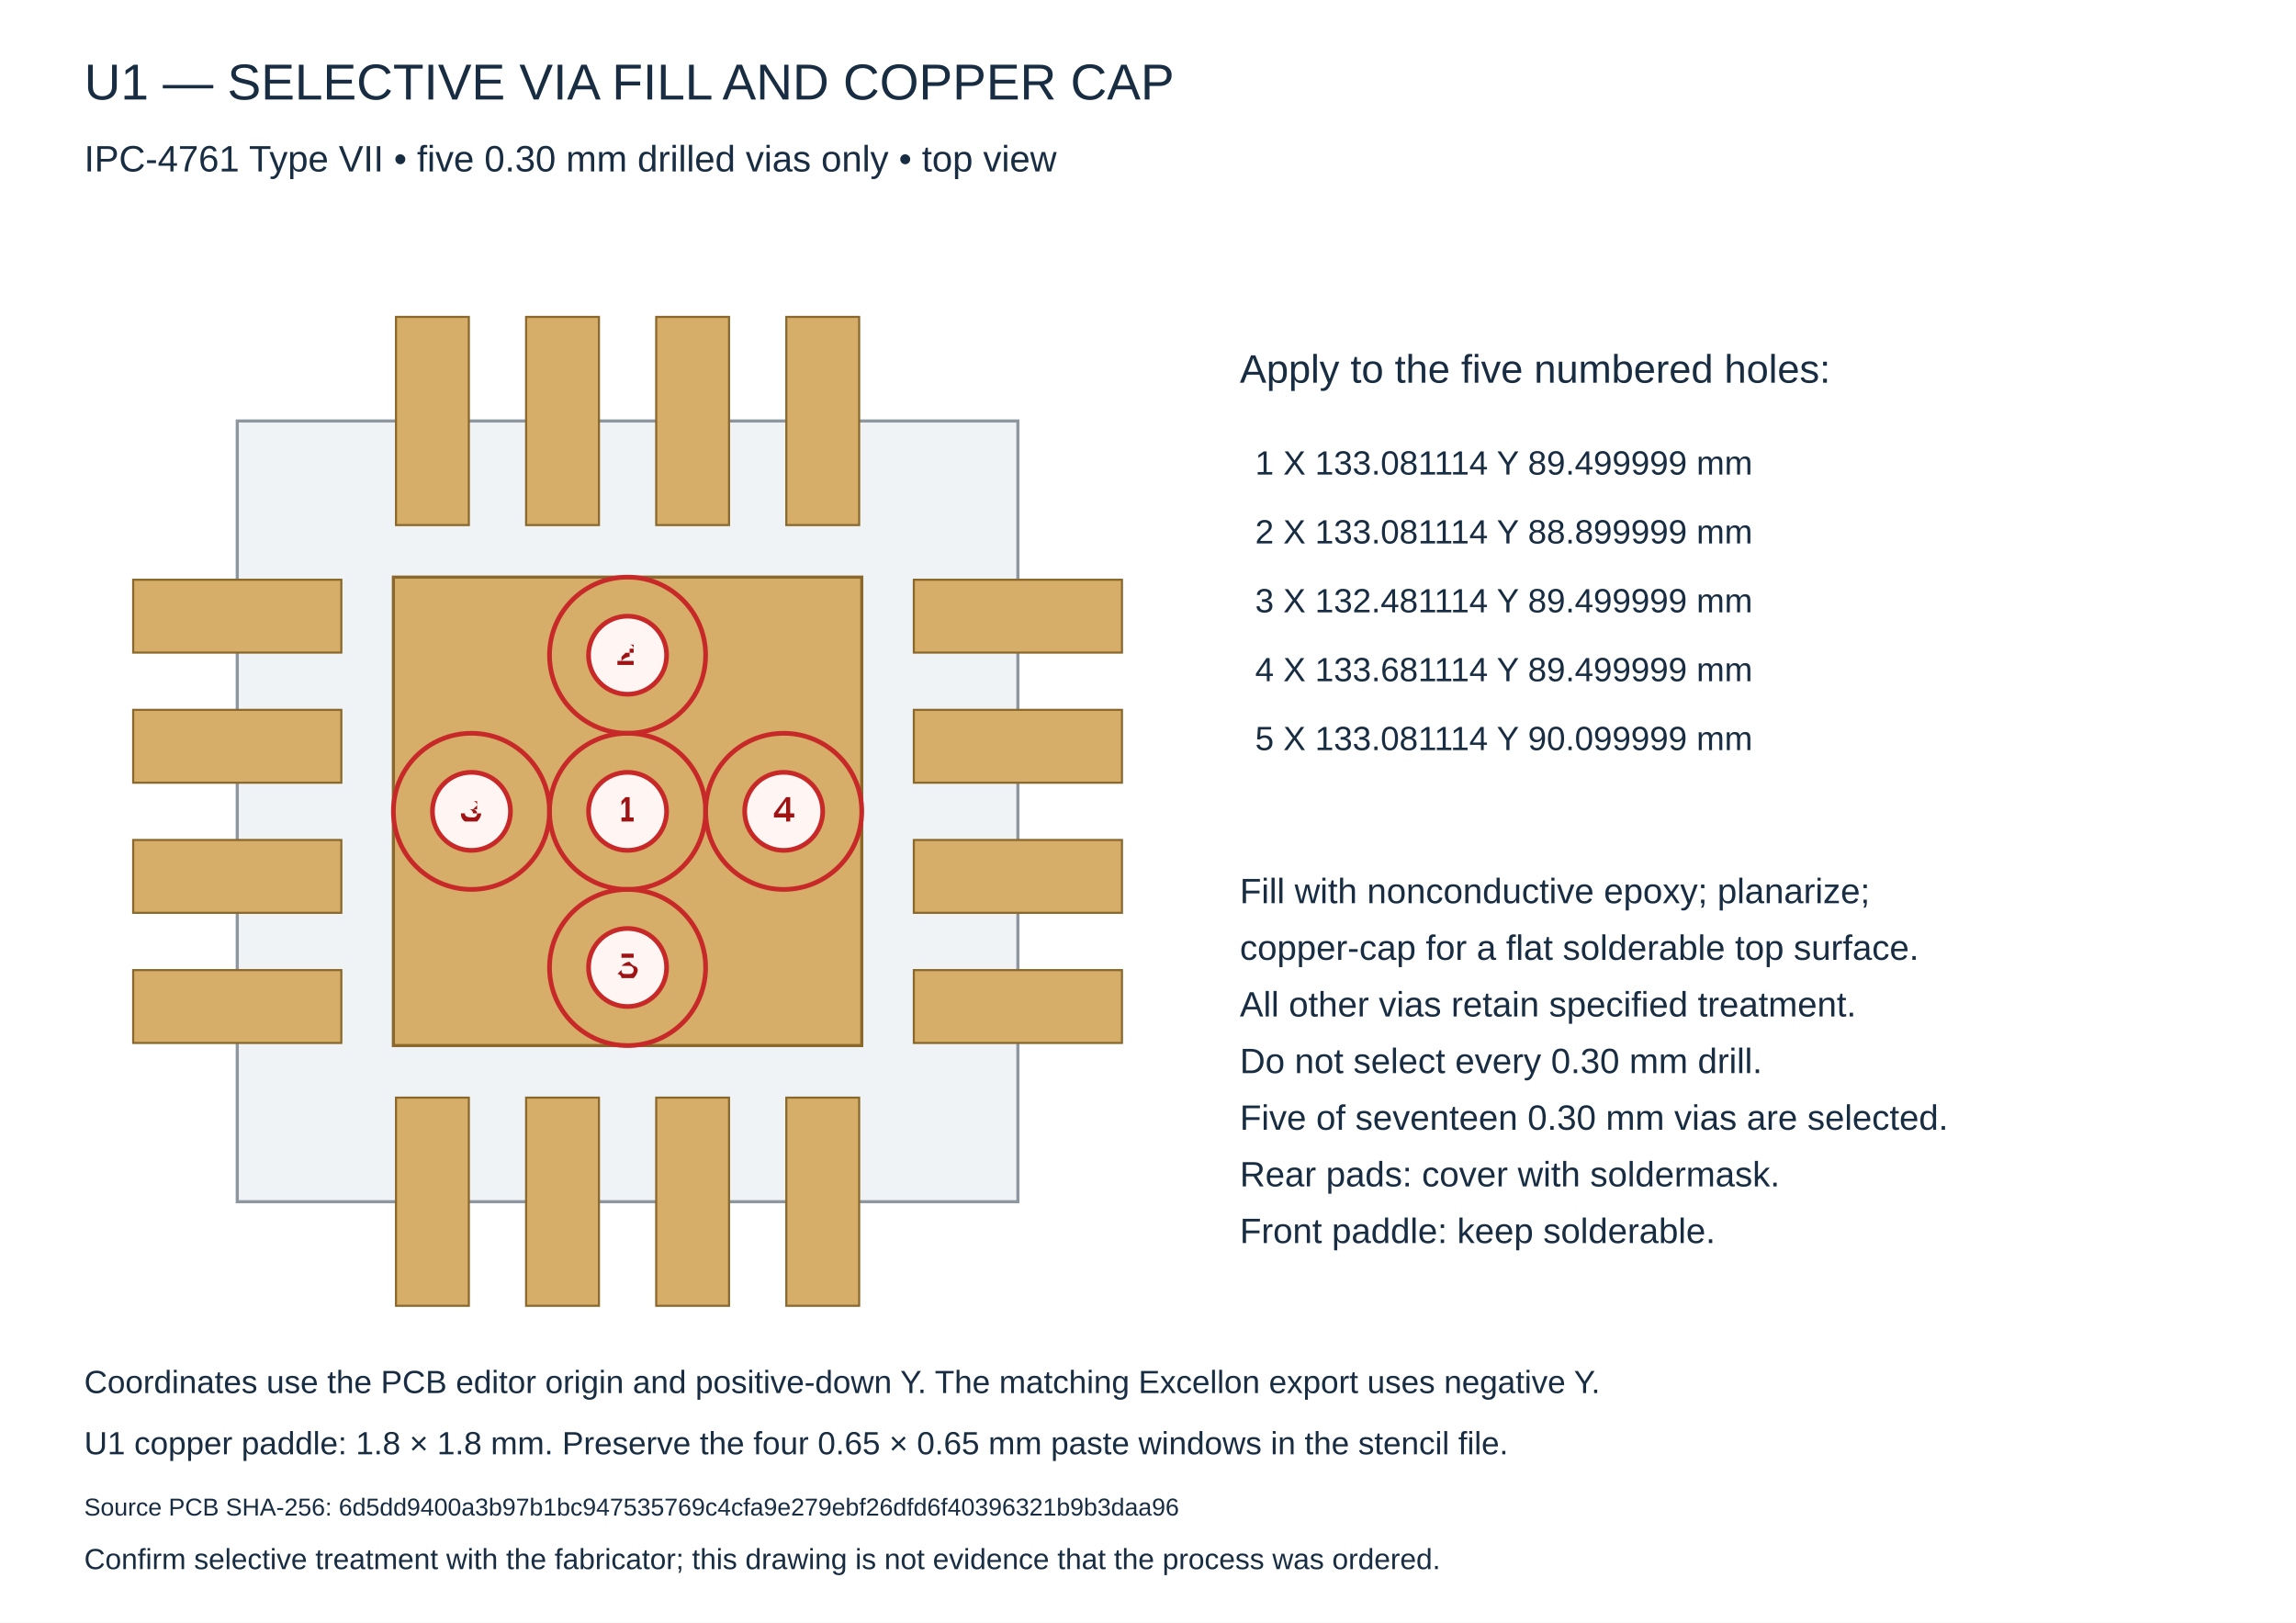
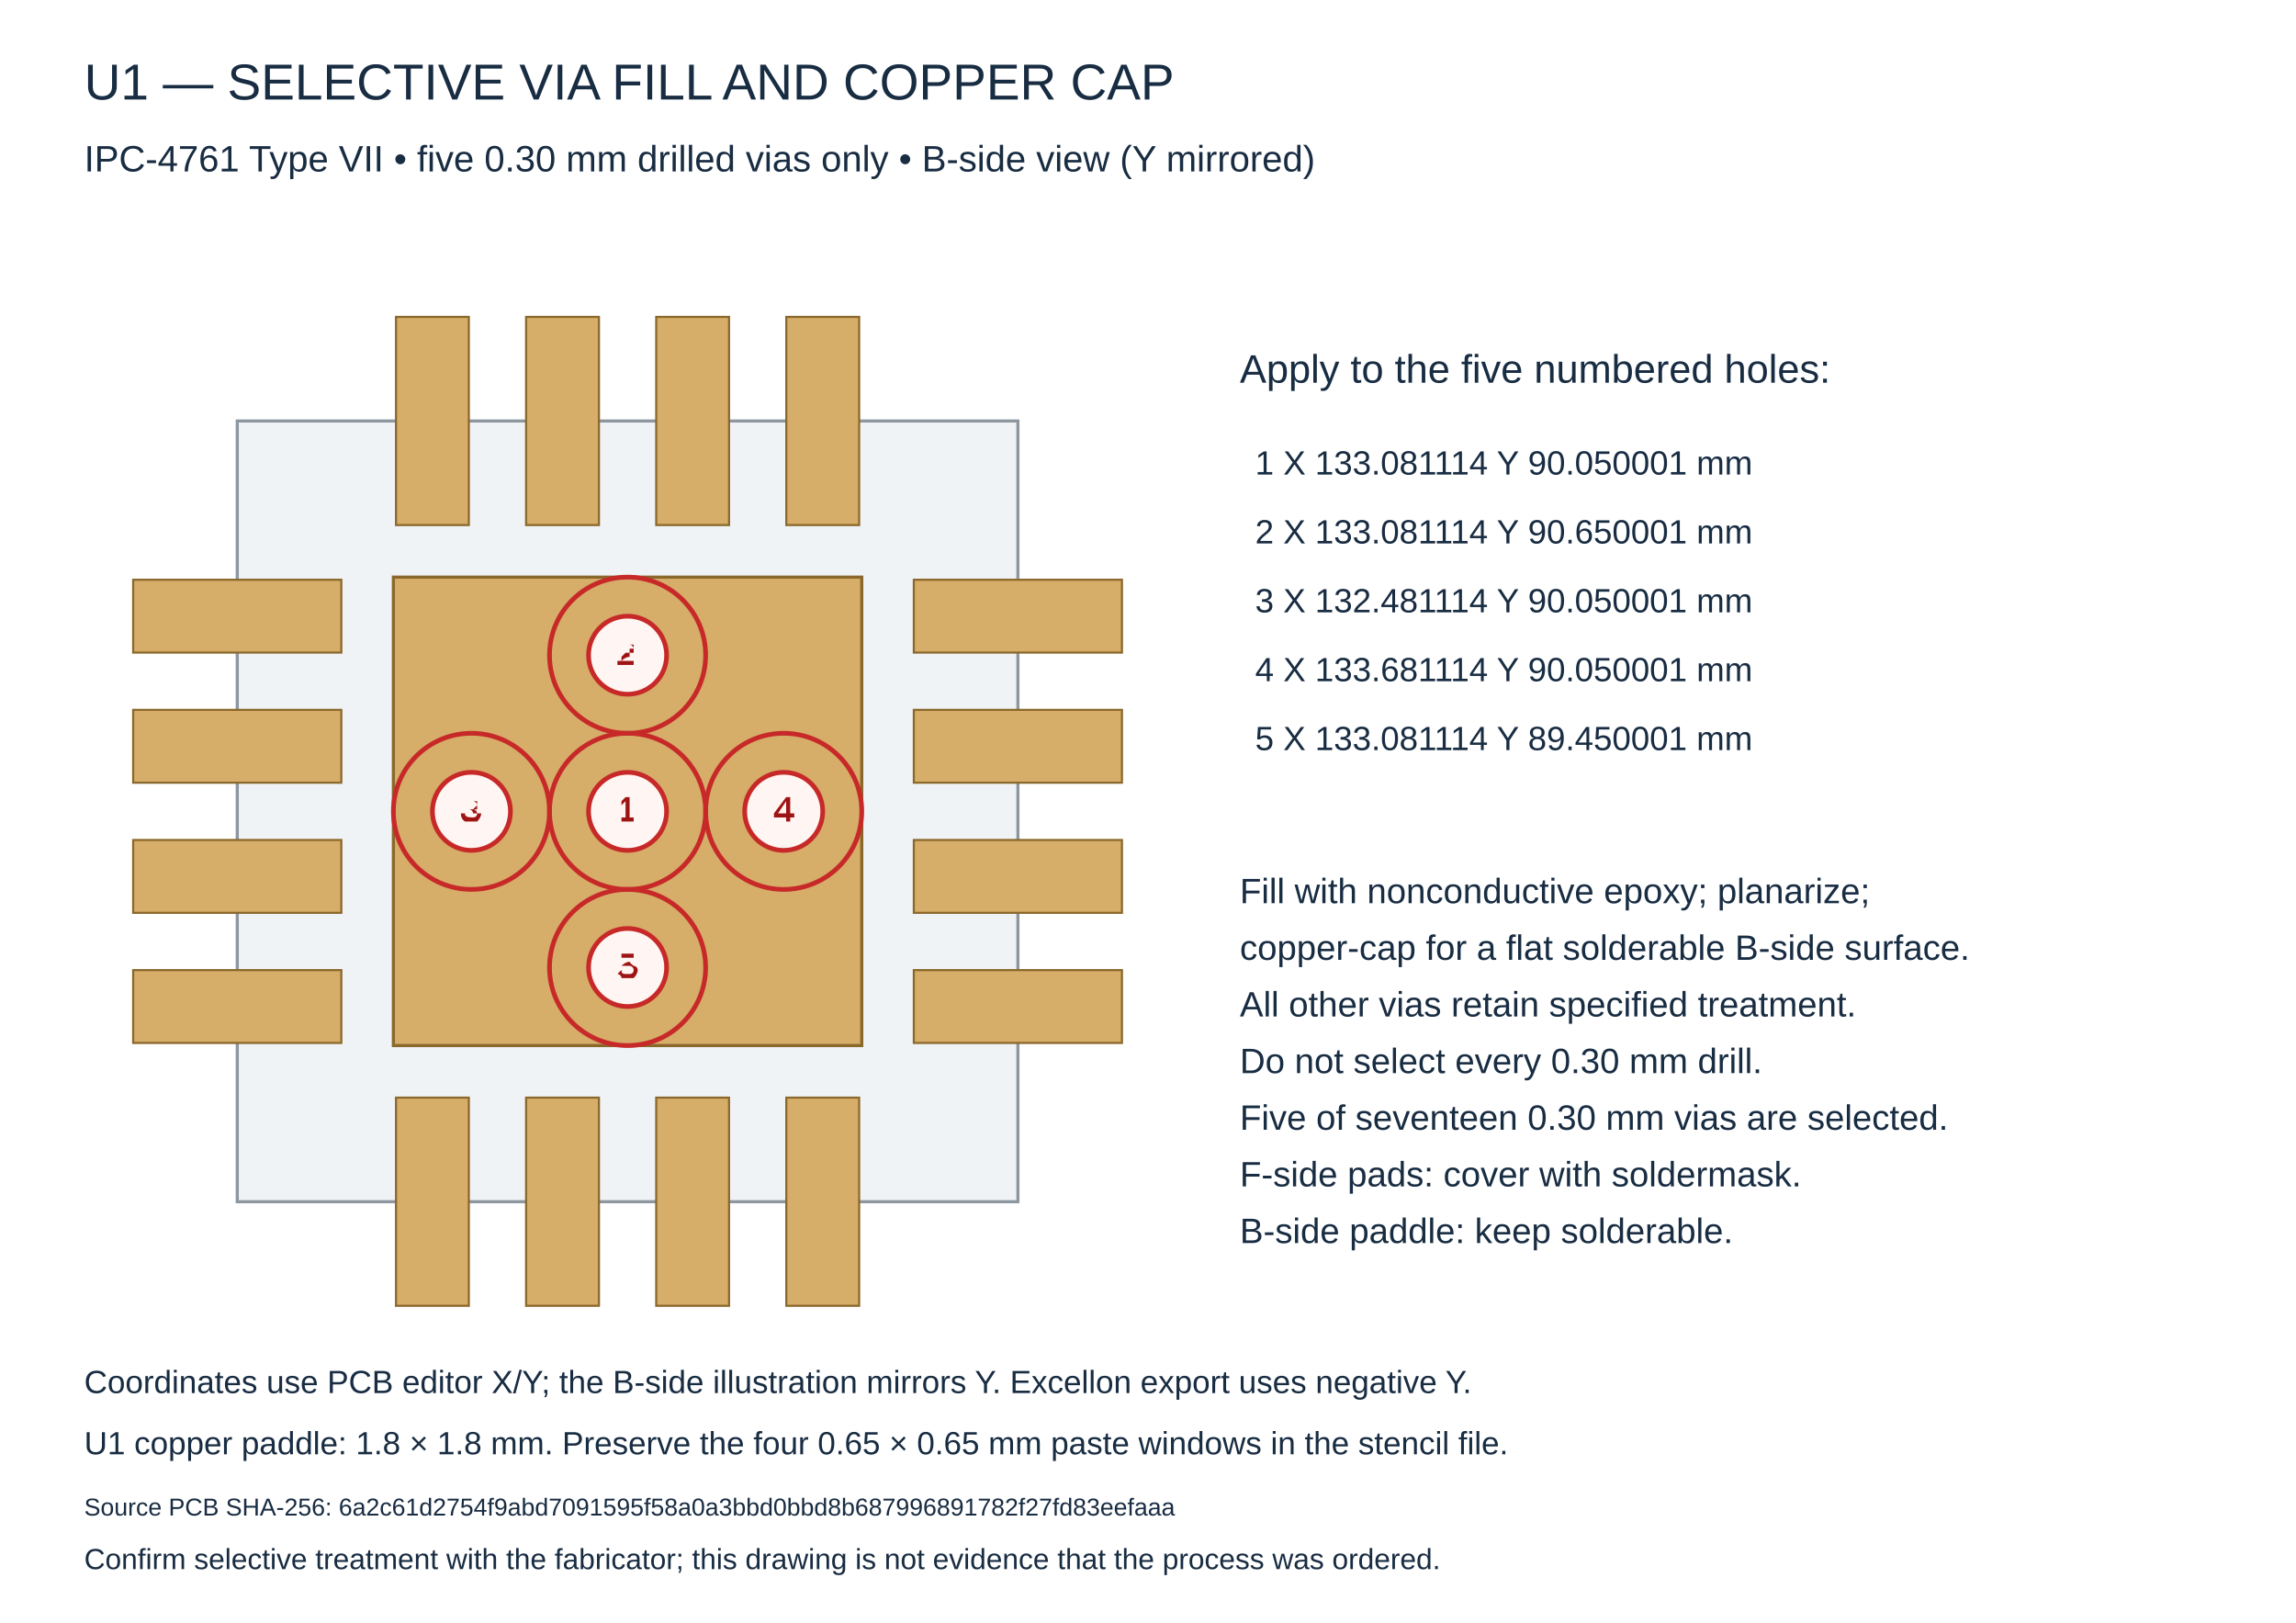
<svg xmlns="http://www.w3.org/2000/svg" width="1500" height="1060" viewBox="0 0 1500 1060">
  <rect width="100%" height="100%" fill="white" />
  <text x="55" y="65" font-family="Arial,sans-serif" font-size="33" text-anchor="start" fill="#182c42">U1 — SELECTIVE VIA FILL AND COPPER CAP</text>
-   <text x="55" y="112" font-family="Arial,sans-serif" font-size="24" text-anchor="start" fill="#182c42">IPC-4761 Type VII • five 0.30 mm drilled vias only • top view</text>
+   <text x="55" y="112" font-family="Arial,sans-serif" font-size="24" text-anchor="start" fill="#182c42">IPC-4761 Type VII • five 0.30 mm drilled vias only • B-side view (Y mirrored)</text>
  <g transform="translate(410 530) scale(170)">
    <rect x="-1.5" y="-1.5" width="3" height="3" fill="#f0f3f6" stroke="#8e979f" stroke-width="0.012" />
    <rect x="-0.9" y="-0.9" width="1.8" height="1.8" fill="#d6ad69" stroke="#8a682b" stroke-width="0.012" />
    <rect x="-1.9" y="-0.89" width="0.8" height="0.28" fill="#d6ad69" stroke="#8a682b" stroke-width="0.008" />
    <rect x="-1.9" y="-0.39" width="0.8" height="0.28" fill="#d6ad69" stroke="#8a682b" stroke-width="0.008" />
    <rect x="-1.9" y="0.11" width="0.8" height="0.28" fill="#d6ad69" stroke="#8a682b" stroke-width="0.008" />
    <rect x="-1.9" y="0.61" width="0.8" height="0.28" fill="#d6ad69" stroke="#8a682b" stroke-width="0.008" />
    <rect x="-0.89" y="1.1" width="0.28" height="0.8" fill="#d6ad69" stroke="#8a682b" stroke-width="0.008" />
    <rect x="-0.39" y="1.1" width="0.28" height="0.8" fill="#d6ad69" stroke="#8a682b" stroke-width="0.008" />
    <rect x="0.11" y="1.1" width="0.28" height="0.8" fill="#d6ad69" stroke="#8a682b" stroke-width="0.008" />
    <rect x="0.61" y="1.1" width="0.28" height="0.8" fill="#d6ad69" stroke="#8a682b" stroke-width="0.008" />
    <rect x="1.1" y="0.61" width="0.8" height="0.28" fill="#d6ad69" stroke="#8a682b" stroke-width="0.008" />
    <rect x="1.1" y="0.11" width="0.8" height="0.28" fill="#d6ad69" stroke="#8a682b" stroke-width="0.008" />
    <rect x="1.1" y="-0.39" width="0.8" height="0.28" fill="#d6ad69" stroke="#8a682b" stroke-width="0.008" />
    <rect x="1.1" y="-0.89" width="0.8" height="0.28" fill="#d6ad69" stroke="#8a682b" stroke-width="0.008" />
    <rect x="0.61" y="-1.9" width="0.28" height="0.8" fill="#d6ad69" stroke="#8a682b" stroke-width="0.008" />
    <rect x="0.11" y="-1.9" width="0.28" height="0.8" fill="#d6ad69" stroke="#8a682b" stroke-width="0.008" />
    <rect x="-0.39" y="-1.9" width="0.28" height="0.8" fill="#d6ad69" stroke="#8a682b" stroke-width="0.008" />
    <rect x="-0.89" y="-1.9" width="0.28" height="0.8" fill="#d6ad69" stroke="#8a682b" stroke-width="0.008" />
    <circle cx="0.0" cy="0.0" r=".3" fill="none" stroke="#c72929" stroke-width=".018" />
    <circle cx="0.0" cy="0.0" r=".15" fill="#fff5f2" stroke="#c72929" stroke-width=".018" />
    <text x="0.0" y="0.04" font-family="Arial,sans-serif" font-size="0.14" text-anchor="middle" fill="#9e1414">1</text>
    <circle cx="0.0" cy="-0.6" r=".3" fill="none" stroke="#c72929" stroke-width=".018" />
    <circle cx="0.0" cy="-0.6" r=".15" fill="#fff5f2" stroke="#c72929" stroke-width=".018" />
    <text x="0.0" y="-0.56" font-family="Arial,sans-serif" font-size="0.14" text-anchor="middle" fill="#9e1414">2</text>
    <circle cx="-0.6" cy="0.0" r=".3" fill="none" stroke="#c72929" stroke-width=".018" />
    <circle cx="-0.6" cy="0.0" r=".15" fill="#fff5f2" stroke="#c72929" stroke-width=".018" />
    <text x="-0.6" y="0.04" font-family="Arial,sans-serif" font-size="0.14" text-anchor="middle" fill="#9e1414">3</text>
    <circle cx="0.6" cy="0.0" r=".3" fill="none" stroke="#c72929" stroke-width=".018" />
    <circle cx="0.6" cy="0.0" r=".15" fill="#fff5f2" stroke="#c72929" stroke-width=".018" />
    <text x="0.6" y="0.04" font-family="Arial,sans-serif" font-size="0.14" text-anchor="middle" fill="#9e1414">4</text>
    <circle cx="0.0" cy="0.6" r=".3" fill="none" stroke="#c72929" stroke-width=".018" />
    <circle cx="0.0" cy="0.6" r=".15" fill="#fff5f2" stroke="#c72929" stroke-width=".018" />
    <text x="0.0" y="0.64" font-family="Arial,sans-serif" font-size="0.14" text-anchor="middle" fill="#9e1414">5</text>
  </g>
  <text x="810" y="250" font-family="Arial,sans-serif" font-size="26" text-anchor="start" fill="#182c42">Apply to the five numbered holes:</text>
-   <text x="820" y="310" font-family="Arial,sans-serif" font-size="22" text-anchor="start" fill="#182c42">1    X 133.081114    Y 89.499999 mm</text>
-   <text x="820" y="355" font-family="Arial,sans-serif" font-size="22" text-anchor="start" fill="#182c42">2    X 133.081114    Y 88.899999 mm</text>
-   <text x="820" y="400" font-family="Arial,sans-serif" font-size="22" text-anchor="start" fill="#182c42">3    X 132.481114    Y 89.499999 mm</text>
-   <text x="820" y="445" font-family="Arial,sans-serif" font-size="22" text-anchor="start" fill="#182c42">4    X 133.681114    Y 89.499999 mm</text>
-   <text x="820" y="490" font-family="Arial,sans-serif" font-size="22" text-anchor="start" fill="#182c42">5    X 133.081114    Y 90.099999 mm</text>
+   <text x="820" y="310" font-family="Arial,sans-serif" font-size="22" text-anchor="start" fill="#182c42">1    X 133.081114    Y 90.050001 mm</text>
+   <text x="820" y="355" font-family="Arial,sans-serif" font-size="22" text-anchor="start" fill="#182c42">2    X 133.081114    Y 90.650001 mm</text>
+   <text x="820" y="400" font-family="Arial,sans-serif" font-size="22" text-anchor="start" fill="#182c42">3    X 132.481114    Y 90.050001 mm</text>
+   <text x="820" y="445" font-family="Arial,sans-serif" font-size="22" text-anchor="start" fill="#182c42">4    X 133.681114    Y 90.050001 mm</text>
+   <text x="820" y="490" font-family="Arial,sans-serif" font-size="22" text-anchor="start" fill="#182c42">5    X 133.081114    Y 89.450001 mm</text>
  <text x="810" y="590" font-family="Arial,sans-serif" font-size="23" text-anchor="start" fill="#182c42">Fill with nonconductive epoxy; planarize;</text>
-   <text x="810" y="627" font-family="Arial,sans-serif" font-size="23" text-anchor="start" fill="#182c42">copper-cap for a flat solderable top surface.</text>
+   <text x="810" y="627" font-family="Arial,sans-serif" font-size="23" text-anchor="start" fill="#182c42">copper-cap for a flat solderable B-side surface.</text>
  <text x="810" y="664" font-family="Arial,sans-serif" font-size="23" text-anchor="start" fill="#182c42">All other vias retain specified treatment.</text>
  <text x="810" y="701" font-family="Arial,sans-serif" font-size="23" text-anchor="start" fill="#182c42">Do not select every 0.30 mm drill.</text>
  <text x="810" y="738" font-family="Arial,sans-serif" font-size="23" text-anchor="start" fill="#182c42">Five of seventeen 0.30 mm vias are selected.</text>
-   <text x="810" y="775" font-family="Arial,sans-serif" font-size="23" text-anchor="start" fill="#182c42">Rear pads: cover with soldermask.</text>
-   <text x="810" y="812" font-family="Arial,sans-serif" font-size="23" text-anchor="start" fill="#182c42">Front paddle: keep solderable.</text>
-   <text x="55" y="910" font-family="Arial,sans-serif" font-size="21" text-anchor="start" fill="#182c42">Coordinates use the PCB editor origin and positive-down Y. The matching Excellon export uses negative Y.</text>
+   <text x="810" y="775" font-family="Arial,sans-serif" font-size="23" text-anchor="start" fill="#182c42">F-side pads: cover with soldermask.</text>
+   <text x="810" y="812" font-family="Arial,sans-serif" font-size="23" text-anchor="start" fill="#182c42">B-side paddle: keep solderable.</text>
+   <text x="55" y="910" font-family="Arial,sans-serif" font-size="21" text-anchor="start" fill="#182c42">Coordinates use PCB editor X/Y; the B-side illustration mirrors Y. Excellon export uses negative Y.</text>
  <text x="55" y="950" font-family="Arial,sans-serif" font-size="21" text-anchor="start" fill="#182c42">U1 copper paddle: 1.8 × 1.8 mm. Preserve the four 0.65 × 0.65 mm paste windows in the stencil file.</text>
-   <text x="55" y="990" font-family="Arial,sans-serif" font-size="16" text-anchor="start" fill="#182c42">Source PCB SHA-256: 6d5dd9400a3b97b1bc947535769c4cfa9e279ebf26dfd6f40396321b9b3daa96</text>
+   <text x="55" y="990" font-family="Arial,sans-serif" font-size="16" text-anchor="start" fill="#182c42">Source PCB SHA-256: 6a2c61d2754f9abd7091595f58a0a3bbd0bbd8b687996891782f27fd83eefaaa</text>
  <text x="55" y="1025" font-family="Arial,sans-serif" font-size="19" text-anchor="start" fill="#182c42">Confirm selective treatment with the fabricator; this drawing is not evidence that the process was ordered.</text>
</svg>
